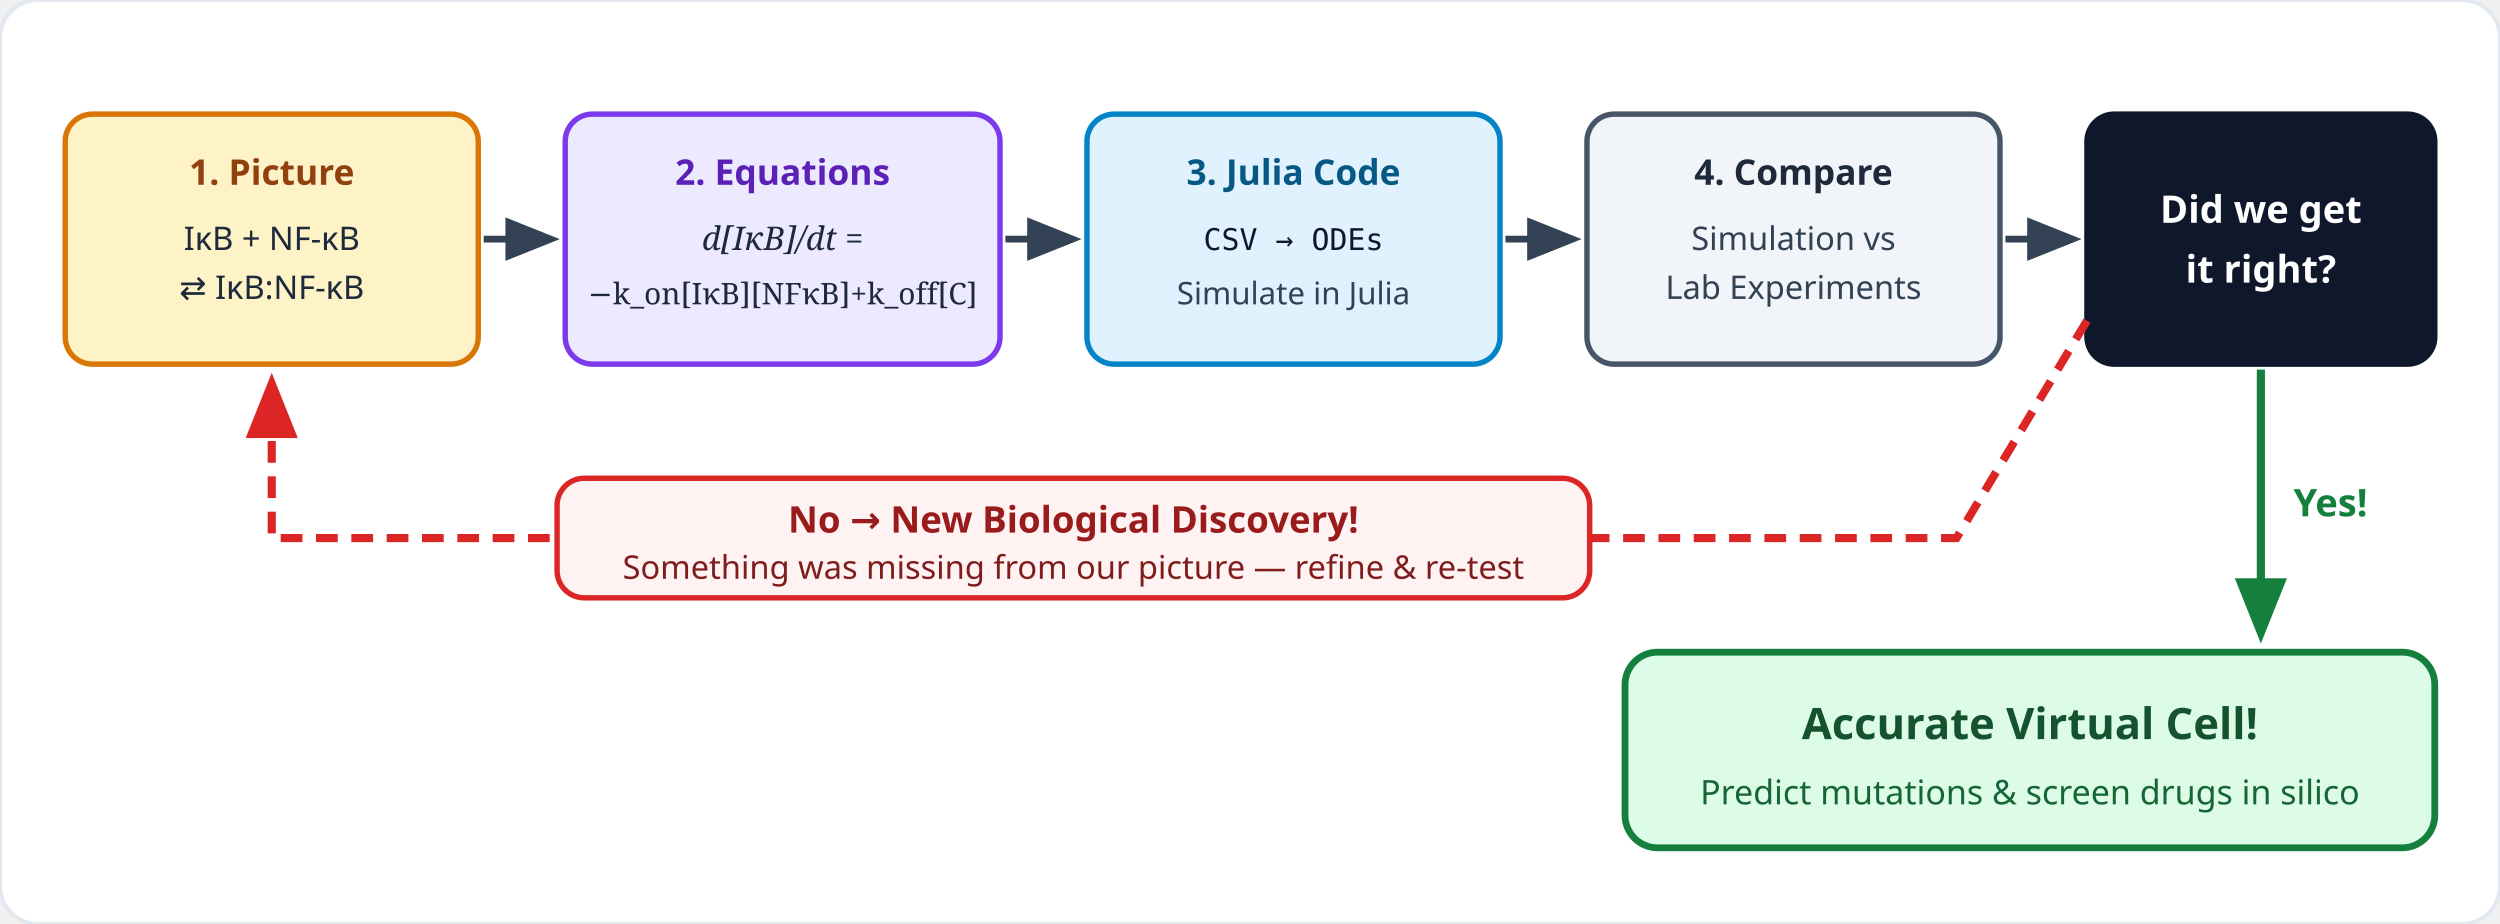
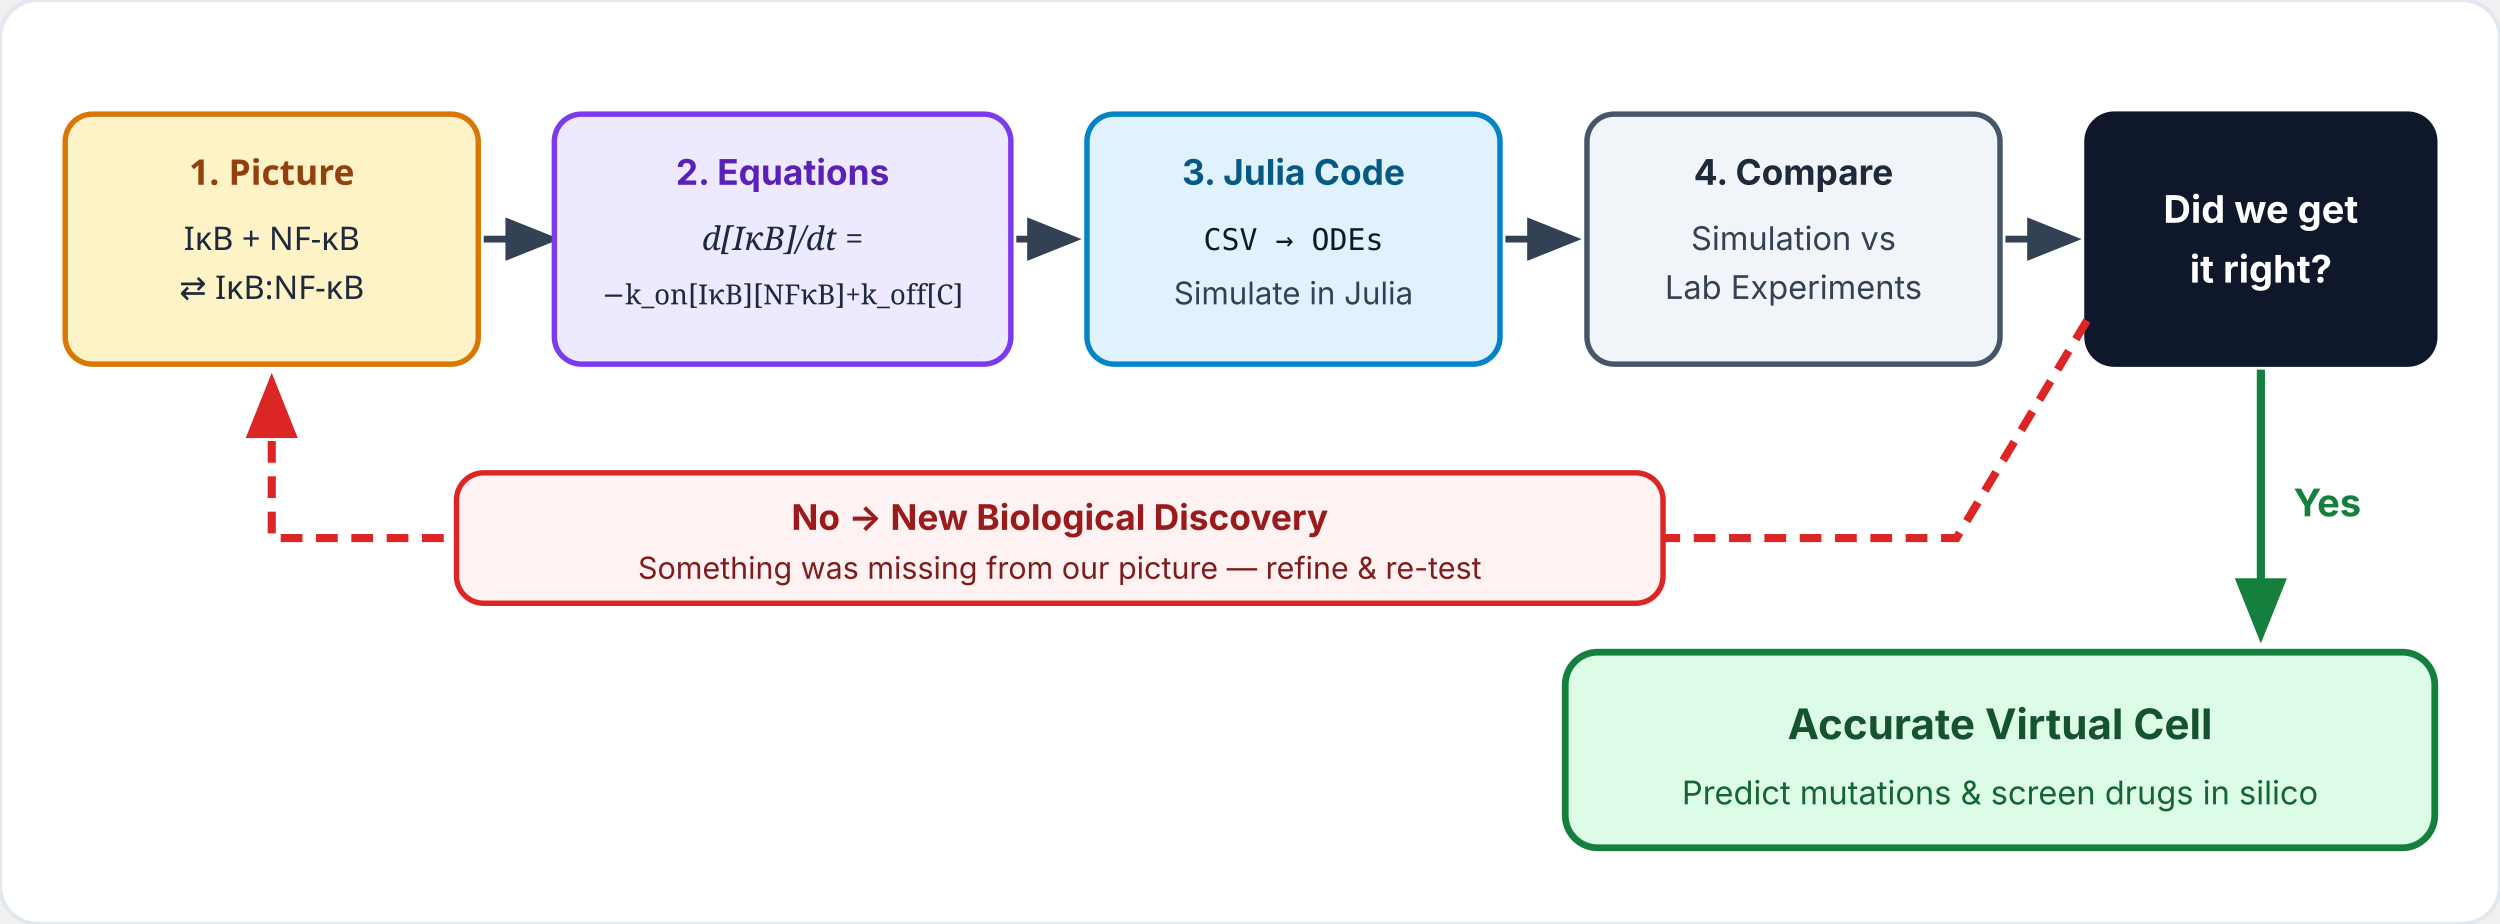
<svg xmlns="http://www.w3.org/2000/svg" viewBox="0 0 920 340" width="920" height="340" role="img" aria-label="Systems biology iterative modelling loop from picture to equations to Julia simulation to experiment">
  <defs>
    <marker id="arrStep" viewBox="0 0 10 10" refX="8" refY="5" markerWidth="8" markerHeight="8" orient="auto">
      <path d="M 0 1 L 10 5 L 0 9 z" fill="#334155" />
    </marker>
    <marker id="arrRed" viewBox="0 0 10 10" refX="8" refY="5" markerWidth="8" markerHeight="8" orient="auto">
      <path d="M 0 1 L 10 5 L 0 9 z" fill="#dc2626" />
    </marker>
    <marker id="arrOk" viewBox="0 0 10 10" refX="8" refY="5" markerWidth="8" markerHeight="8" orient="auto">
      <path d="M 0 1 L 10 5 L 0 9 z" fill="#15803d" />
    </marker>
  </defs>
  <rect width="920" height="340" rx="14" fill="#ffffff" stroke="#e2e8f0" stroke-width="1.5" />
  <rect x="24" y="42" width="152" height="92" rx="10" fill="#fef3c7" stroke="#d97706" stroke-width="2" />
  <text x="100" y="68" text-anchor="middle" font-family="system-ui, sans-serif" font-size="13" font-weight="700" fill="#92400e">1. Picture</text>
  <text x="100" y="92" text-anchor="middle" font-family="system-ui, sans-serif" font-size="12" fill="#1e293b">IκB + NF-κB</text>
  <text x="100" y="110" text-anchor="middle" font-family="system-ui, sans-serif" font-size="12" fill="#1e293b">⇄ IκB:NF-κB</text>
  <line x1="178" y1="88" x2="202" y2="88" stroke="#334155" stroke-width="2.5" marker-end="url(#arrStep)" />
-   <rect x="208" y="42" width="160" height="92" rx="10" fill="#ede9fe" stroke="#7c3aed" stroke-width="2" />
-   <text x="288" y="68" text-anchor="middle" font-family="system-ui, sans-serif" font-size="13" font-weight="700" fill="#5b21b6">2. Equations</text>
+   <rect x="204" y="42" width="168" height="92" rx="10" fill="#ede9fe" stroke="#7c3aed" stroke-width="2" />
+   <text x="288" y="68" text-anchor="middle" font-family="system-ui, -apple-system, sans-serif" font-size="13" font-weight="700" fill="#5b21b6">2. Equations</text>
  <text x="288" y="92" text-anchor="middle" font-family="Georgia, serif" font-size="12" font-style="italic" fill="#1e293b">d[IκB]/dt =</text>
-   <text x="288" y="112" text-anchor="middle" font-family="Georgia, serif" font-size="11" fill="#1e293b">−k_on[IκB][NFκB]+k_off[C]</text>
-   <line x1="370" y1="88" x2="394" y2="88" stroke="#334155" stroke-width="2.5" marker-end="url(#arrStep)" />
+   <text x="288" y="112" text-anchor="middle" font-family="Georgia, serif" font-size="10.2" fill="#1e293b">−k_on[IκB][NFκB]+k_off[C]</text>
+   <line x1="374" y1="88" x2="394" y2="88" stroke="#334155" stroke-width="2.5" marker-end="url(#arrStep)" />
  <rect x="400" y="42" width="152" height="92" rx="10" fill="#e0f2fe" stroke="#0284c7" stroke-width="2" />
-   <text x="476" y="68" text-anchor="middle" font-family="system-ui, sans-serif" font-size="13" font-weight="700" fill="#075985">3. Julia Code</text>
+   <text x="476" y="68" text-anchor="middle" font-family="system-ui, -apple-system, sans-serif" font-size="13" font-weight="700" fill="#075985">3. Julia Code</text>
  <text x="476" y="92" text-anchor="middle" font-family="ui-monospace, monospace" font-size="11" fill="#0f172a">CSV → ODEs</text>
-   <text x="476" y="112" text-anchor="middle" font-family="system-ui, sans-serif" font-size="11.5" fill="#334155">Simulate in Julia</text>
+   <text x="476" y="112" text-anchor="middle" font-family="system-ui, -apple-system, sans-serif" font-size="11.5" fill="#334155">Simulate in Julia</text>
  <line x1="554" y1="88" x2="578" y2="88" stroke="#334155" stroke-width="2.5" marker-end="url(#arrStep)" />
  <rect x="584" y="42" width="152" height="92" rx="10" fill="#f1f5f9" stroke="#475569" stroke-width="2" />
-   <text x="660" y="68" text-anchor="middle" font-family="system-ui, sans-serif" font-size="13" font-weight="700" fill="#1e293b">4. Compare</text>
-   <text x="660" y="92" text-anchor="middle" font-family="system-ui, sans-serif" font-size="12" fill="#334155">Simulation vs</text>
-   <text x="660" y="110" text-anchor="middle" font-family="system-ui, sans-serif" font-size="12" fill="#334155">Lab Experiments</text>
+   <text x="660" y="68" text-anchor="middle" font-family="system-ui, -apple-system, sans-serif" font-size="13" font-weight="700" fill="#1e293b">4. Compare</text>
+   <text x="660" y="92" text-anchor="middle" font-family="system-ui, -apple-system, sans-serif" font-size="12" fill="#334155">Simulation vs</text>
+   <text x="660" y="110" text-anchor="middle" font-family="system-ui, -apple-system, sans-serif" font-size="12" fill="#334155">Lab Experiments</text>
  <line x1="738" y1="88" x2="762" y2="88" stroke="#334155" stroke-width="2.5" marker-end="url(#arrStep)" />
  <rect x="768" y="42" width="128" height="92" rx="10" fill="#0f172a" stroke="#0f172a" stroke-width="2" />
-   <text x="832" y="82" text-anchor="middle" font-family="system-ui, sans-serif" font-size="14" font-weight="700" fill="#ffffff">Did we get</text>
-   <text x="832" y="104" text-anchor="middle" font-family="system-ui, sans-serif" font-size="14" font-weight="700" fill="#ffffff">it right?</text>
+   <text x="832" y="82" text-anchor="middle" font-family="system-ui, -apple-system, sans-serif" font-size="14" font-weight="700" fill="#ffffff">Did we get</text>
+   <text x="832" y="104" text-anchor="middle" font-family="system-ui, -apple-system, sans-serif" font-size="14" font-weight="700" fill="#ffffff">it right?</text>
  <line x1="832" y1="136" x2="832" y2="232" stroke="#15803d" stroke-width="3" marker-end="url(#arrOk)" />
-   <text x="844" y="190" font-family="system-ui, sans-serif" font-size="14" font-weight="700" fill="#15803d">Yes!</text>
-   <rect x="598" y="240" width="298" height="72" rx="12" fill="#dcfce7" stroke="#15803d" stroke-width="2.5" />
-   <text x="747" y="272" text-anchor="middle" font-family="system-ui, sans-serif" font-size="16" font-weight="700" fill="#14532d">Accurate Virtual Cell!</text>
-   <text x="747" y="296" text-anchor="middle" font-family="system-ui, sans-serif" font-size="12.5" fill="#166534">Predict mutations &amp; screen drugs in silico</text>
+   <text x="844" y="190" font-family="system-ui, -apple-system, sans-serif" font-size="14" font-weight="700" fill="#15803d">Yes</text>
+   <rect x="576" y="240" width="320" height="72" rx="12" fill="#dcfce7" stroke="#15803d" stroke-width="2.5" />
+   <text x="736" y="272" text-anchor="middle" font-family="system-ui, -apple-system, sans-serif" font-size="15.5" font-weight="700" fill="#14532d">Accurate Virtual Cell</text>
+   <text x="736" y="296" text-anchor="middle" font-family="system-ui, -apple-system, sans-serif" font-size="12" fill="#166534">Predict mutations &amp; screen drugs in silico</text>
  <path d="M 768 118 L 720 198 L 100 198 L 100 142" fill="none" stroke="#dc2626" stroke-width="3" stroke-dasharray="8,5" marker-end="url(#arrRed)" />
-   <rect x="205" y="176" width="380" height="44" rx="10" fill="#fef2f2" stroke="#dc2626" stroke-width="2" />
-   <text x="395" y="196" text-anchor="middle" font-family="system-ui, sans-serif" font-size="13.5" font-weight="700" fill="#991b1b">No → New Biological Discovery!</text>
-   <text x="395" y="213" text-anchor="middle" font-family="system-ui, sans-serif" font-size="12" fill="#7f1d1d">Something was missing from our picture — refine &amp; re-test</text>
+   <rect x="168" y="174" width="444" height="48" rx="10" fill="#fef2f2" stroke="#dc2626" stroke-width="2" />
+   <text x="390" y="195" text-anchor="middle" font-family="system-ui, -apple-system, sans-serif" font-size="13" font-weight="700" fill="#991b1b">No → New Biological Discovery</text>
+   <text x="390" y="213" text-anchor="middle" font-family="system-ui, -apple-system, sans-serif" font-size="11.2" fill="#7f1d1d">Something was missing from our picture — refine &amp; re-test</text>
</svg>
